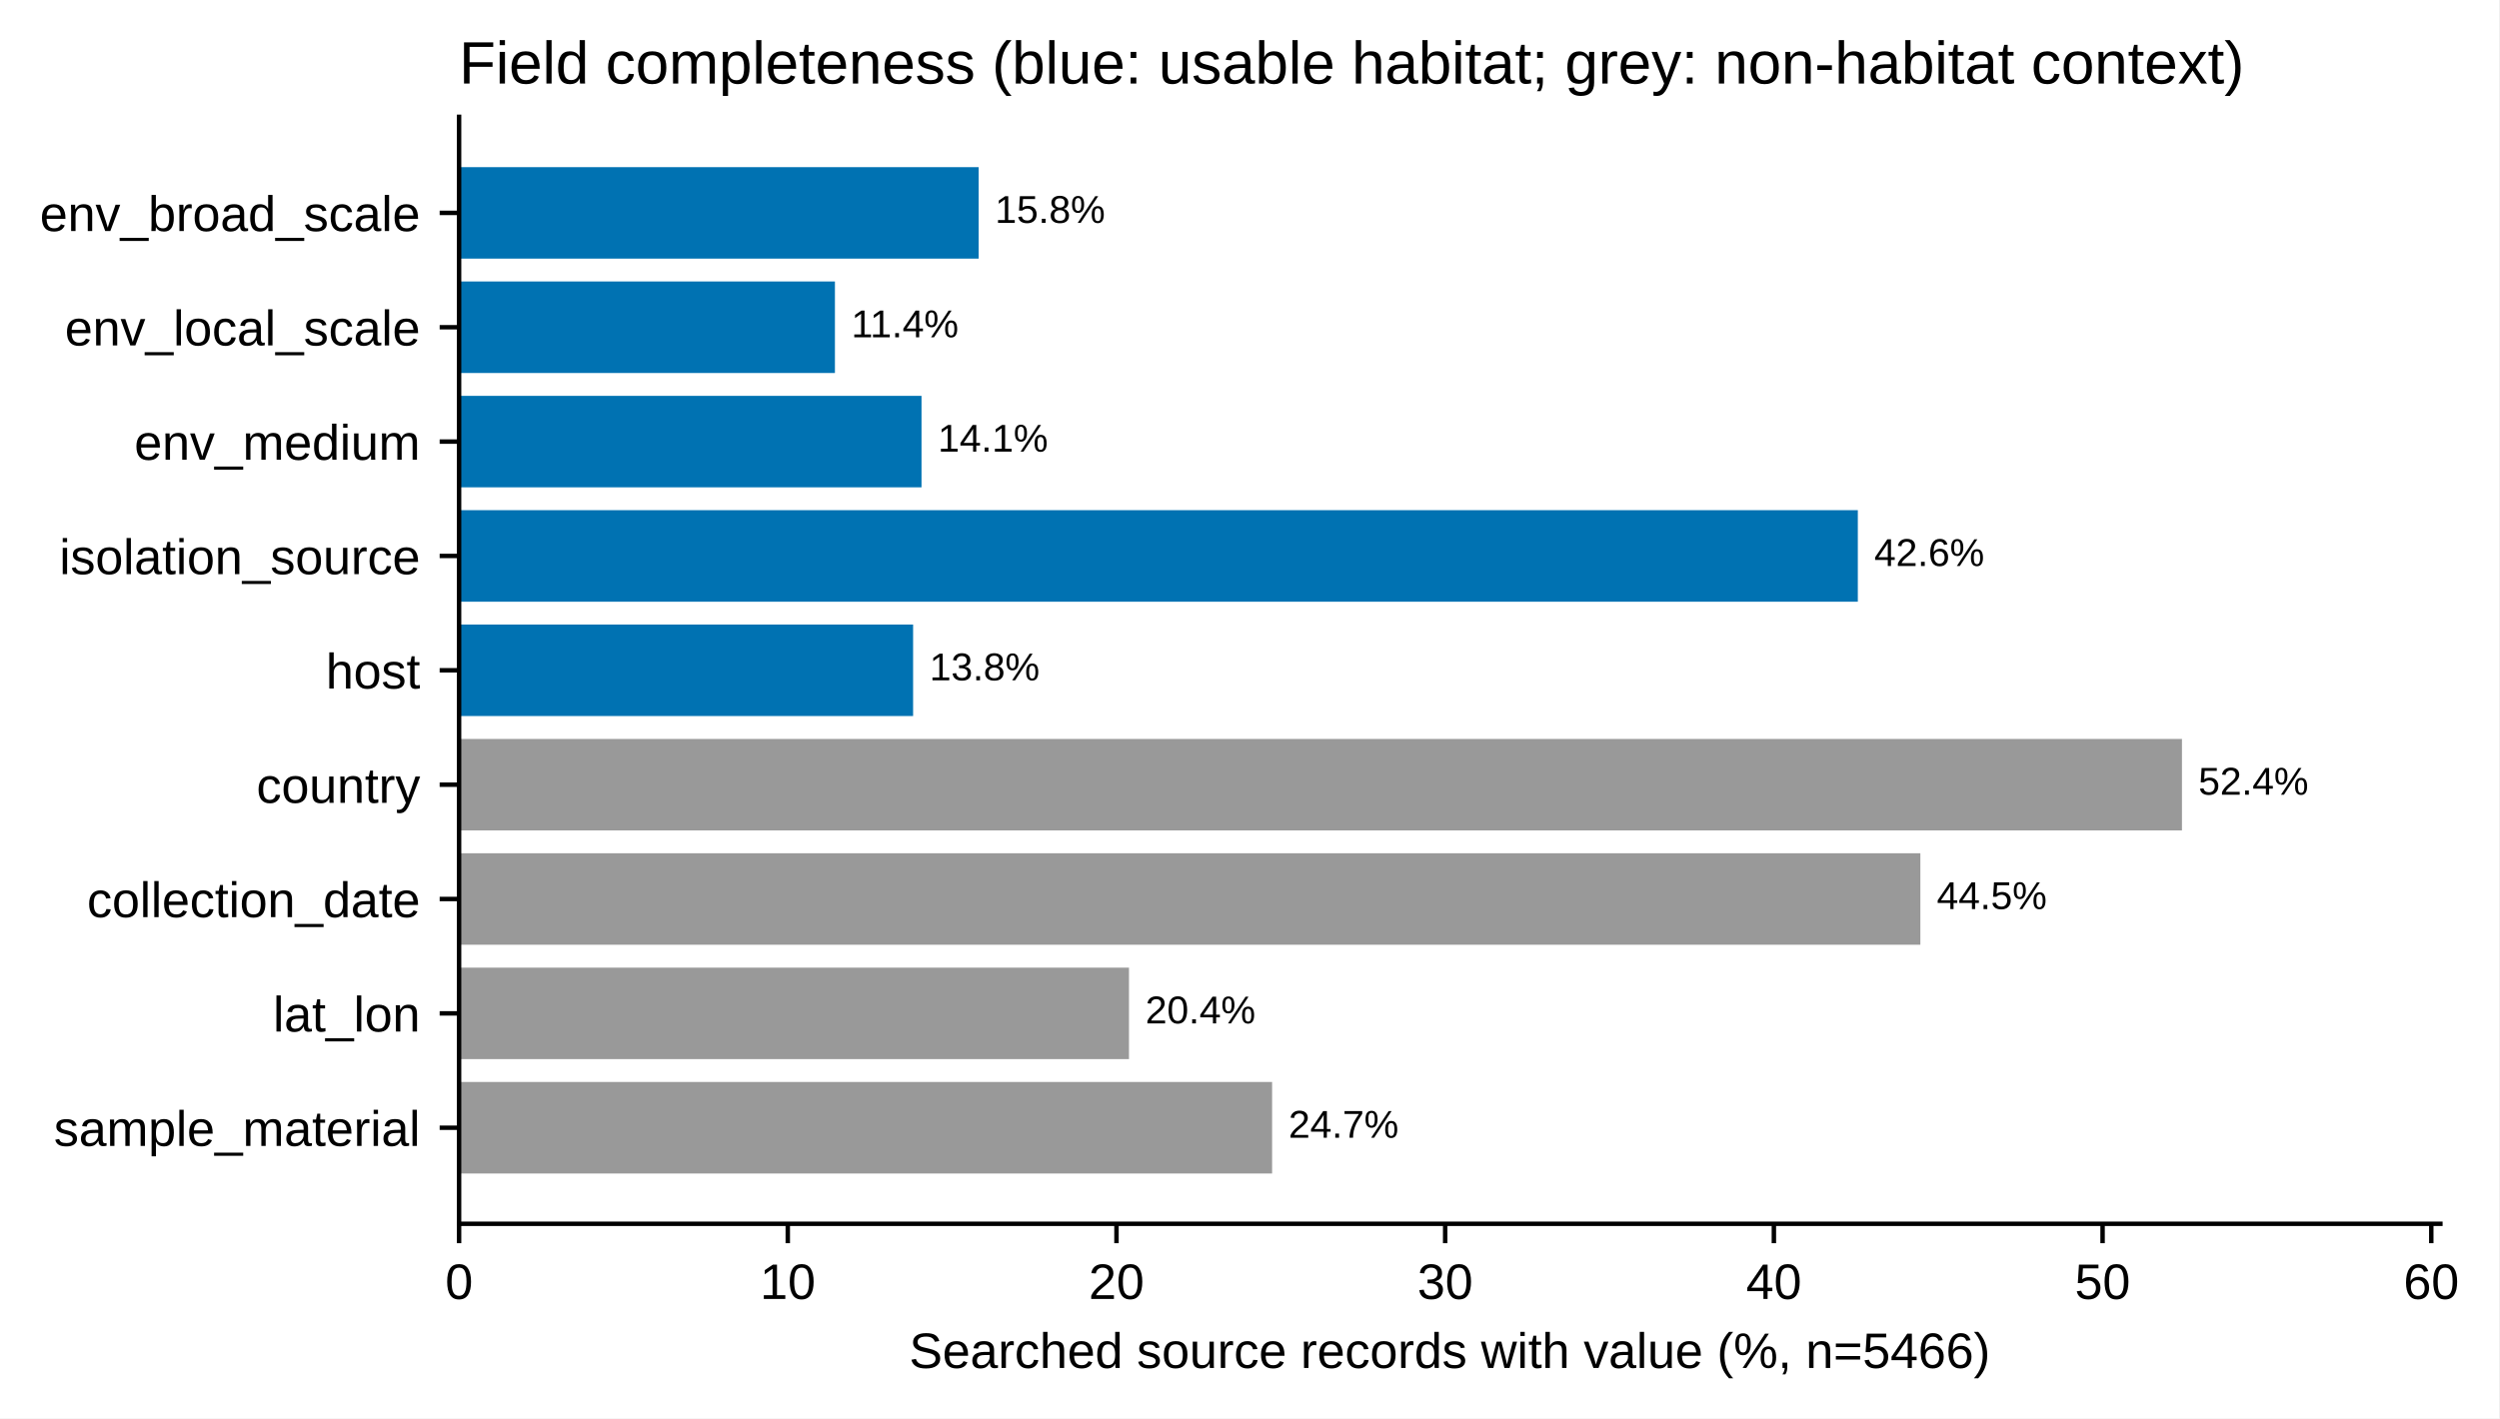
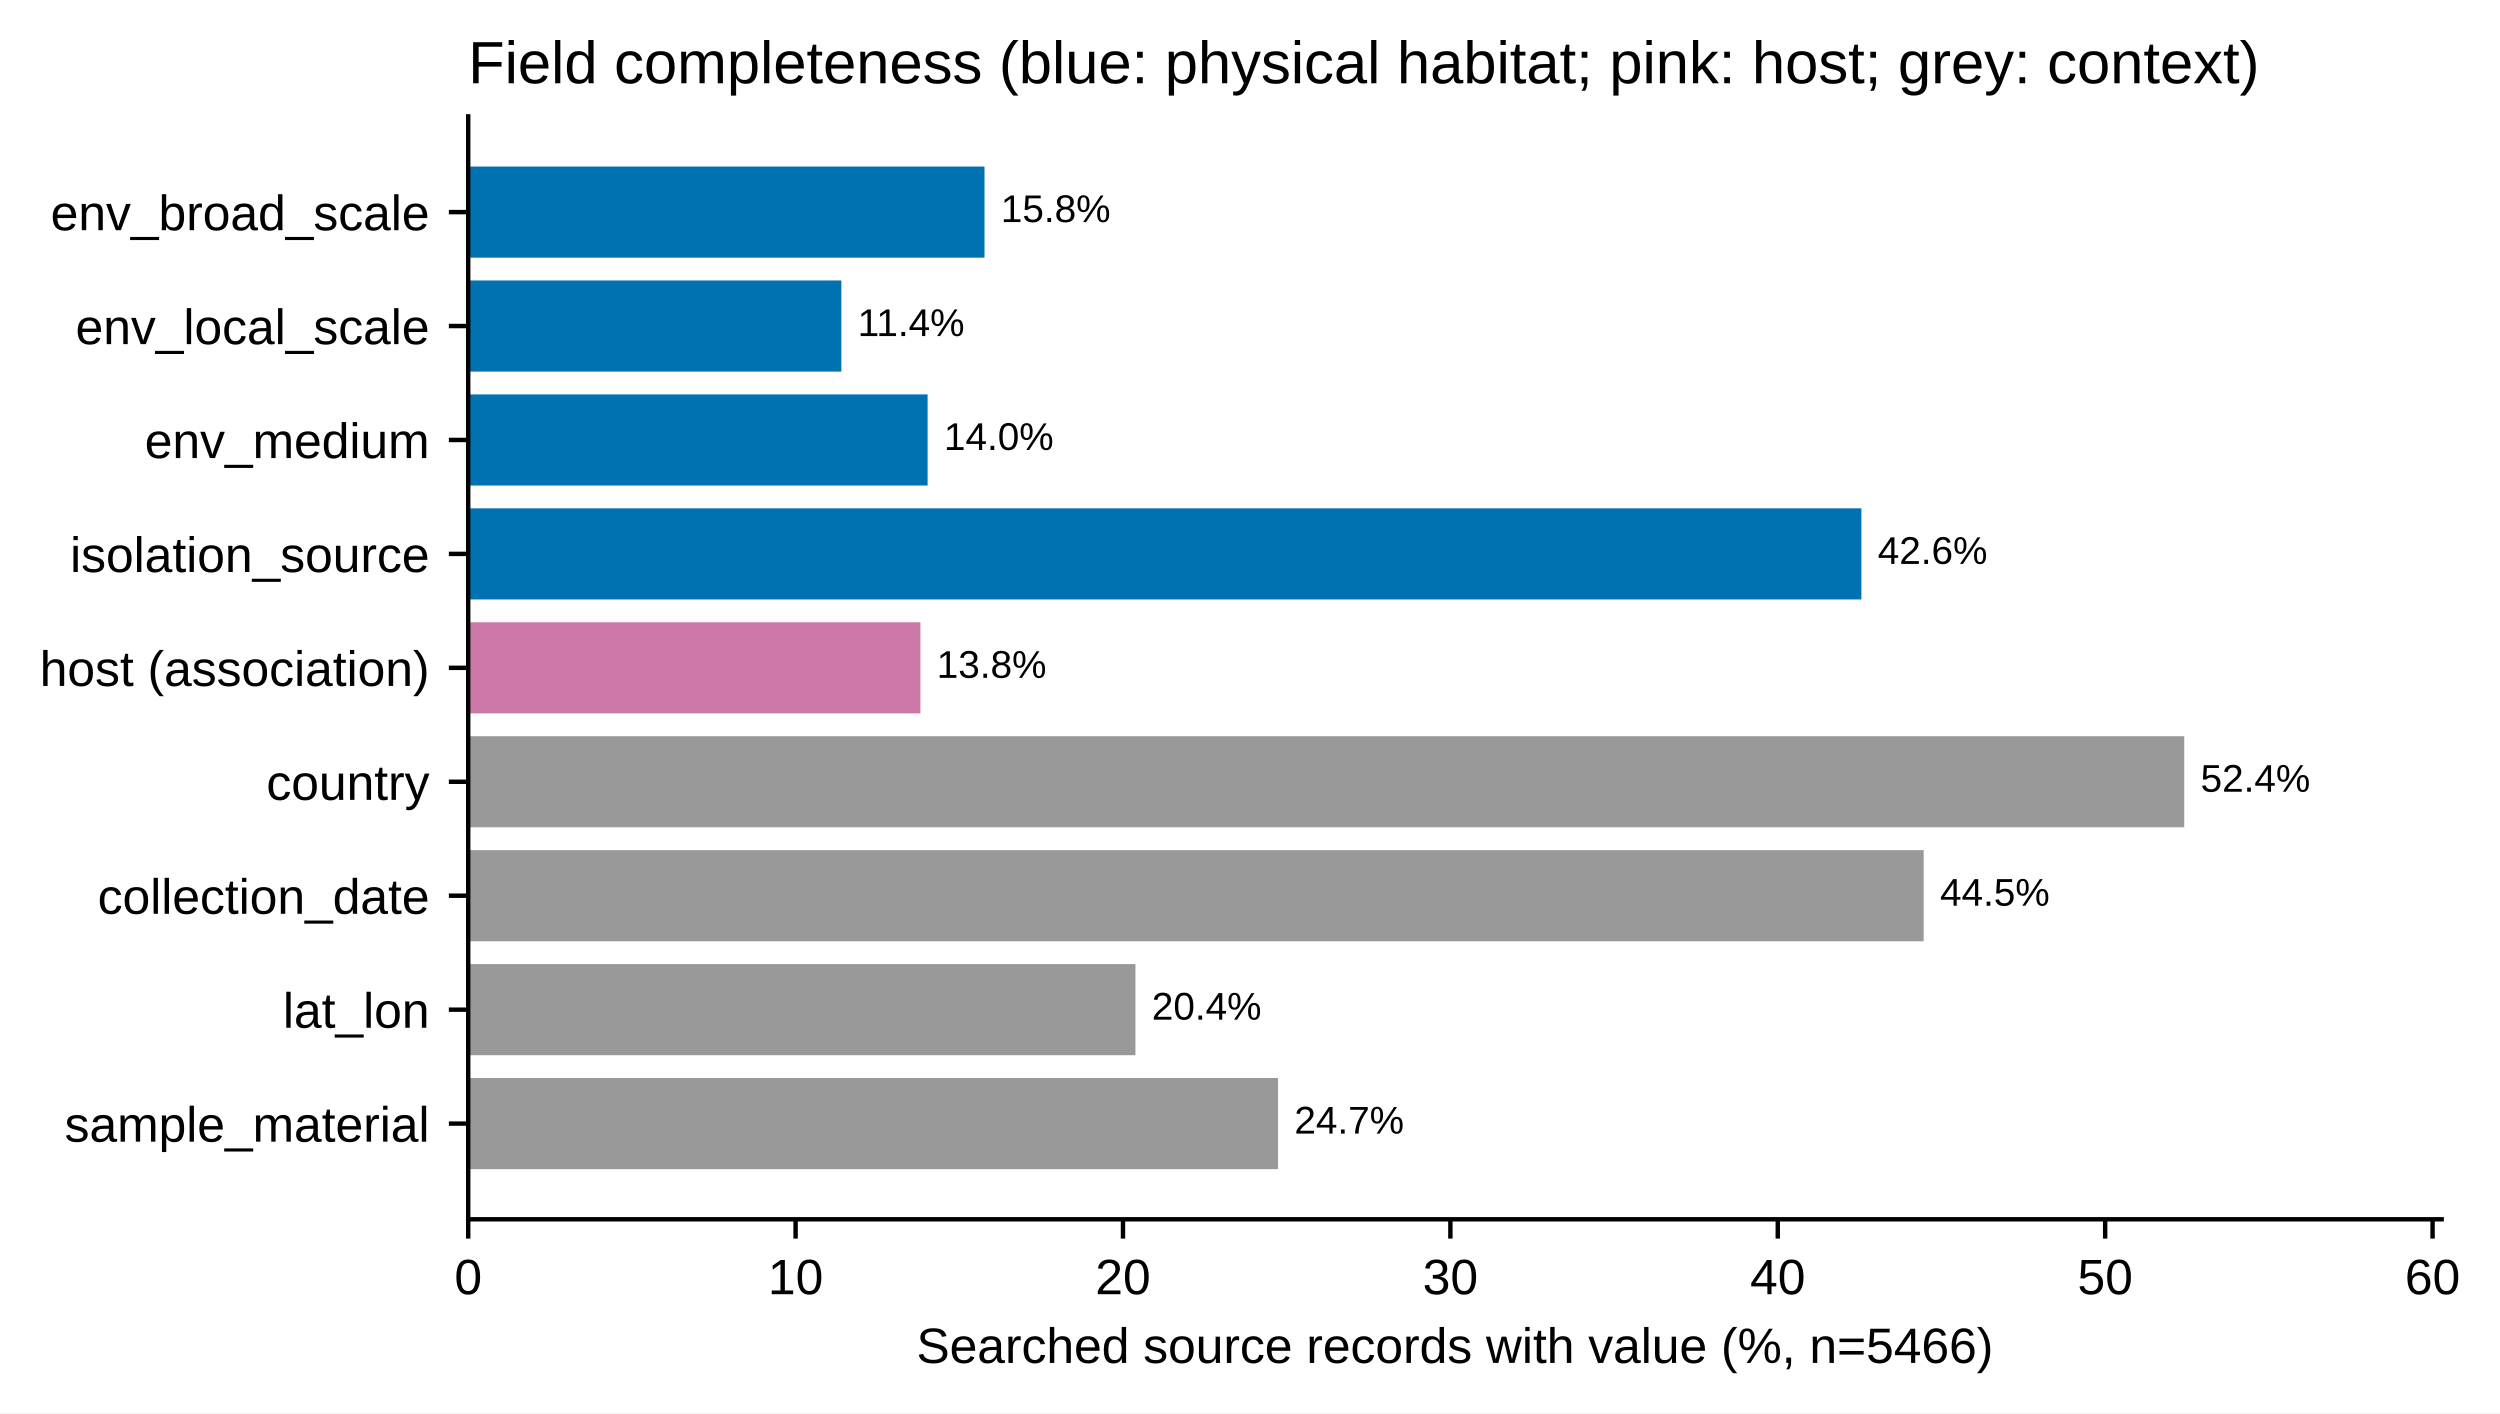
- <svg xmlns="http://www.w3.org/2000/svg" xmlns:xlink="http://www.w3.org/1999/xlink" width="450.428pt" height="255.739pt" viewBox="0 0 450.428 255.739" version="1.1">
+ <svg xmlns="http://www.w3.org/2000/svg" xmlns:xlink="http://www.w3.org/1999/xlink" width="452.41pt" height="255.739pt" viewBox="0 0 452.41 255.739" version="1.1">
  <defs>
    <style type="text/css">*{stroke-linejoin: round; stroke-linecap: butt}</style>
  </defs>
  <g id="figure_1">
    <g id="patch_1">
-       <path d="M 0 255.739  L 450.428 255.739  L 450.428 0  L 0 0  z " style="fill: #ffffff" />
+       <path d="M 0 255.739 L 452.41 255.739 L 452.41 0 L 0 0 z " style="fill: #ffffff" />
    </g>
    <g id="axes_1">
      <g id="patch_2">
-         <path d="M 82.745 220.647  L 439.865 220.647  L 439.865 21.063  L 82.745 21.063  z " style="fill: #ffffff" />
+         <path d="M 84.728 220.647 L 441.848 220.647 L 441.848 21.063 L 84.728 21.063 z " style="fill: #ffffff" />
      </g>
      <g id="patch_3">
-         <path d="M 82.745 30.135  L 176.394 30.135  L 176.394 46.629  L 82.745 46.629  z " clip-path="url(#p66975acd33)" style="fill: #0072b2" />
+         <path d="M 84.728 30.135 L 178.16 30.135 L 178.16 46.629 L 84.728 46.629 z " clip-path="url(#pa17b79b6cb)" style="fill: #0072b2" />
      </g>
      <g id="patch_4">
-         <path d="M 82.745 50.753  L 150.489 50.753  L 150.489 67.247  L 82.745 67.247  z " clip-path="url(#p66975acd33)" style="fill: #0072b2" />
+         <path d="M 84.728 50.753 L 152.255 50.753 L 152.255 67.247 L 84.728 67.247 z " clip-path="url(#pa17b79b6cb)" style="fill: #0072b2" />
      </g>
      <g id="patch_5">
-         <path d="M 82.745 71.371  L 166.097 71.371  L 166.097 87.866  L 82.745 87.866  z " clip-path="url(#p66975acd33)" style="fill: #0072b2" />
+         <path d="M 84.728 71.371 L 167.863 71.371 L 167.863 87.866 L 84.728 87.866 z " clip-path="url(#pa17b79b6cb)" style="fill: #0072b2" />
      </g>
      <g id="patch_6">
-         <path d="M 82.745 91.989  L 334.861 91.989  L 334.861 108.484  L 82.745 108.484  z " clip-path="url(#p66975acd33)" style="fill: #0072b2" />
+         <path d="M 84.728 91.989 L 336.844 91.989 L 336.844 108.484 L 84.728 108.484 z " clip-path="url(#pa17b79b6cb)" style="fill: #0072b2" />
      </g>
      <g id="patch_7">
-         <path d="M 82.745 112.607  L 164.58 112.607  L 164.58 129.102  L 82.745 129.102  z " clip-path="url(#p66975acd33)" style="fill: #0072b2" />
+         <path d="M 84.728 112.607 L 166.563 112.607 L 166.563 129.102 L 84.728 129.102 z " clip-path="url(#pa17b79b6cb)" style="fill: #cc79a7" />
      </g>
      <g id="patch_8">
-         <path d="M 82.745 133.226  L 393.284 133.226  L 393.284 149.72  L 82.745 149.72  z " clip-path="url(#p66975acd33)" style="fill: #999999" />
+         <path d="M 84.728 133.226 L 395.267 133.226 L 395.267 149.72 L 84.728 149.72 z " clip-path="url(#pa17b79b6cb)" style="fill: #999999" />
      </g>
      <g id="patch_9">
-         <path d="M 82.745 153.844  L 346.134 153.844  L 346.134 170.338  L 82.745 170.338  z " clip-path="url(#p66975acd33)" style="fill: #999999" />
+         <path d="M 84.728 153.844 L 348.117 153.844 L 348.117 170.338 L 84.728 170.338 z " clip-path="url(#pa17b79b6cb)" style="fill: #999999" />
      </g>
      <g id="patch_10">
-         <path d="M 82.745 174.462  L 203.492 174.462  L 203.492 190.957  L 82.745 190.957  z " clip-path="url(#p66975acd33)" style="fill: #999999" />
+         <path d="M 84.728 174.462 L 205.475 174.462 L 205.475 190.957 L 84.728 190.957 z " clip-path="url(#pa17b79b6cb)" style="fill: #999999" />
      </g>
      <g id="patch_11">
-         <path d="M 82.745 195.08  L 229.289 195.08  L 229.289 211.575  L 82.745 211.575  z " clip-path="url(#p66975acd33)" style="fill: #999999" />
+         <path d="M 84.728 195.08 L 231.272 195.08 L 231.272 211.575 L 84.728 211.575 z " clip-path="url(#pa17b79b6cb)" style="fill: #999999" />
      </g>
      <g id="matplotlib.axis_1">
        <g id="xtick_1">
          <g id="line2d_1">
            <defs>
-               <path id="m8b64023cfb" d="M 0 0  L 0 3.5  " style="stroke: #000000; stroke-width: 0.8" />
+               <path id="m8b64023cfb" d="M 0 0 L 0 3.5 " style="stroke: #000000; stroke-width: 0.8" />
            </defs>
            <g>
-               <use xlink:href="#m8b64023cfb" x="82.745" y="220.647" style="stroke: #000000; stroke-width: 0.8" />
+               <use xlink:href="#m8b64023cfb" x="84.728" y="220.647" style="stroke: #000000; stroke-width: 0.8" />
            </g>
          </g>
          <g id="text_1">
-             <text style="font-size: 9px; font-family: 'Liberation Sans', 'Arimo', 'DejaVu Sans'; text-anchor: middle" x="82.745" y="234.199" transform="rotate(-0 82.74484 234.1989)">0</text>
+             <text style="font-size: 9px; font-family: 'Liberation Sans', 'Arimo', 'DejaVu Sans'; text-anchor: middle" x="84.728" y="234.199" transform="rotate(-0 84.72766 234.1989)">0</text>
          </g>
        </g>
        <g id="xtick_2">
          <g id="line2d_2">
            <g>
-               <use xlink:href="#m8b64023cfb" x="141.991" y="220.647" style="stroke: #000000; stroke-width: 0.8" />
+               <use xlink:href="#m8b64023cfb" x="143.974" y="220.647" style="stroke: #000000; stroke-width: 0.8" />
            </g>
          </g>
          <g id="text_2">
-             <text style="font-size: 9px; font-family: 'Liberation Sans', 'Arimo', 'DejaVu Sans'; text-anchor: middle" x="141.991" y="234.199" transform="rotate(-0 141.9912 234.1989)">10</text>
+             <text style="font-size: 9px; font-family: 'Liberation Sans', 'Arimo', 'DejaVu Sans'; text-anchor: middle" x="143.974" y="234.199" transform="rotate(-0 143.974 234.1989)">10</text>
          </g>
        </g>
        <g id="xtick_3">
          <g id="line2d_3">
            <g>
-               <use xlink:href="#m8b64023cfb" x="201.237" y="220.647" style="stroke: #000000; stroke-width: 0.8" />
+               <use xlink:href="#m8b64023cfb" x="203.22" y="220.647" style="stroke: #000000; stroke-width: 0.8" />
            </g>
          </g>
          <g id="text_3">
-             <text style="font-size: 9px; font-family: 'Liberation Sans', 'Arimo', 'DejaVu Sans'; text-anchor: middle" x="201.237" y="234.199" transform="rotate(-0 201.2375 234.1989)">20</text>
+             <text style="font-size: 9px; font-family: 'Liberation Sans', 'Arimo', 'DejaVu Sans'; text-anchor: middle" x="203.22" y="234.199" transform="rotate(-0 203.2203 234.1989)">20</text>
          </g>
        </g>
        <g id="xtick_4">
          <g id="line2d_4">
            <g>
-               <use xlink:href="#m8b64023cfb" x="260.484" y="220.647" style="stroke: #000000; stroke-width: 0.8" />
+               <use xlink:href="#m8b64023cfb" x="262.467" y="220.647" style="stroke: #000000; stroke-width: 0.8" />
            </g>
          </g>
          <g id="text_4">
-             <text style="font-size: 9px; font-family: 'Liberation Sans', 'Arimo', 'DejaVu Sans'; text-anchor: middle" x="260.484" y="234.199" transform="rotate(-0 260.4838 234.1989)">30</text>
+             <text style="font-size: 9px; font-family: 'Liberation Sans', 'Arimo', 'DejaVu Sans'; text-anchor: middle" x="262.467" y="234.199" transform="rotate(-0 262.4666 234.1989)">30</text>
          </g>
        </g>
        <g id="xtick_5">
          <g id="line2d_5">
            <g>
-               <use xlink:href="#m8b64023cfb" x="319.73" y="220.647" style="stroke: #000000; stroke-width: 0.8" />
+               <use xlink:href="#m8b64023cfb" x="321.713" y="220.647" style="stroke: #000000; stroke-width: 0.8" />
            </g>
          </g>
          <g id="text_5">
-             <text style="font-size: 9px; font-family: 'Liberation Sans', 'Arimo', 'DejaVu Sans'; text-anchor: middle" x="319.73" y="234.199" transform="rotate(-0 319.7301 234.1989)">40</text>
+             <text style="font-size: 9px; font-family: 'Liberation Sans', 'Arimo', 'DejaVu Sans'; text-anchor: middle" x="321.713" y="234.199" transform="rotate(-0 321.7129 234.1989)">40</text>
          </g>
        </g>
        <g id="xtick_6">
          <g id="line2d_6">
            <g>
-               <use xlink:href="#m8b64023cfb" x="378.976" y="220.647" style="stroke: #000000; stroke-width: 0.8" />
+               <use xlink:href="#m8b64023cfb" x="380.959" y="220.647" style="stroke: #000000; stroke-width: 0.8" />
            </g>
          </g>
          <g id="text_6">
-             <text style="font-size: 9px; font-family: 'Liberation Sans', 'Arimo', 'DejaVu Sans'; text-anchor: middle" x="378.976" y="234.199" transform="rotate(-0 378.9764 234.1989)">50</text>
+             <text style="font-size: 9px; font-family: 'Liberation Sans', 'Arimo', 'DejaVu Sans'; text-anchor: middle" x="380.959" y="234.199" transform="rotate(-0 380.9592 234.1989)">50</text>
          </g>
        </g>
        <g id="xtick_7">
          <g id="line2d_7">
            <g>
-               <use xlink:href="#m8b64023cfb" x="438.223" y="220.647" style="stroke: #000000; stroke-width: 0.8" />
+               <use xlink:href="#m8b64023cfb" x="440.206" y="220.647" style="stroke: #000000; stroke-width: 0.8" />
            </g>
          </g>
          <g id="text_7">
-             <text style="font-size: 9px; font-family: 'Liberation Sans', 'Arimo', 'DejaVu Sans'; text-anchor: middle" x="438.223" y="234.199" transform="rotate(-0 438.2227 234.1989)">60</text>
+             <text style="font-size: 9px; font-family: 'Liberation Sans', 'Arimo', 'DejaVu Sans'; text-anchor: middle" x="440.206" y="234.199" transform="rotate(-0 440.2055 234.1989)">60</text>
          </g>
        </g>
        <g id="text_8">
-           <text style="font-size: 9px; font-family: 'Liberation Sans', 'Arimo', 'DejaVu Sans'; text-anchor: middle" x="261.305" y="246.645" transform="rotate(-0 261.3048 246.6452)">Searched source records with value (%, n=5466)</text>
+           <text style="font-size: 9px; font-family: 'Liberation Sans', 'Arimo', 'DejaVu Sans'; text-anchor: middle" x="263.288" y="246.645" transform="rotate(-0 263.2877 246.6452)">Searched source records with value (%, n=5466)</text>
        </g>
      </g>
      <g id="matplotlib.axis_2">
        <g id="ytick_1">
          <g id="line2d_8">
            <defs>
-               <path id="m98f19ae7a3" d="M 0 0  L -3.5 0  " style="stroke: #000000; stroke-width: 0.8" />
+               <path id="m98f19ae7a3" d="M 0 0 L -3.5 0 " style="stroke: #000000; stroke-width: 0.8" />
            </defs>
            <g>
-               <use xlink:href="#m98f19ae7a3" x="82.745" y="38.382" style="stroke: #000000; stroke-width: 0.8" />
+               <use xlink:href="#m98f19ae7a3" x="84.728" y="38.382" style="stroke: #000000; stroke-width: 0.8" />
            </g>
          </g>
          <g id="text_9">
-             <text style="font-size: 9px; font-family: 'Liberation Sans', 'Arimo', 'DejaVu Sans'; text-anchor: end" x="75.745" y="41.658" transform="rotate(-0 75.74484 41.65809)">env_broad_scale</text>
+             <text style="font-size: 9px; font-family: 'Liberation Sans', 'Arimo', 'DejaVu Sans'; text-anchor: end" x="77.728" y="41.658" transform="rotate(-0 77.72766 41.65809)">env_broad_scale</text>
          </g>
        </g>
        <g id="ytick_2">
          <g id="line2d_9">
            <g>
-               <use xlink:href="#m98f19ae7a3" x="82.745" y="59" style="stroke: #000000; stroke-width: 0.8" />
+               <use xlink:href="#m98f19ae7a3" x="84.728" y="59" style="stroke: #000000; stroke-width: 0.8" />
            </g>
          </g>
          <g id="text_10">
-             <text style="font-size: 9px; font-family: 'Liberation Sans', 'Arimo', 'DejaVu Sans'; text-anchor: end" x="75.745" y="62.276" transform="rotate(-0 75.74484 62.27627)">env_local_scale</text>
+             <text style="font-size: 9px; font-family: 'Liberation Sans', 'Arimo', 'DejaVu Sans'; text-anchor: end" x="77.728" y="62.276" transform="rotate(-0 77.72766 62.27627)">env_local_scale</text>
          </g>
        </g>
        <g id="ytick_3">
          <g id="line2d_10">
            <g>
-               <use xlink:href="#m98f19ae7a3" x="82.745" y="79.618" style="stroke: #000000; stroke-width: 0.8" />
+               <use xlink:href="#m98f19ae7a3" x="84.728" y="79.618" style="stroke: #000000; stroke-width: 0.8" />
            </g>
          </g>
          <g id="text_11">
-             <text style="font-size: 9px; font-family: 'Liberation Sans', 'Arimo', 'DejaVu Sans'; text-anchor: end" x="75.745" y="82.894" transform="rotate(-0 75.74484 82.89445)">env_medium</text>
+             <text style="font-size: 9px; font-family: 'Liberation Sans', 'Arimo', 'DejaVu Sans'; text-anchor: end" x="77.728" y="82.894" transform="rotate(-0 77.72766 82.89445)">env_medium</text>
          </g>
        </g>
        <g id="ytick_4">
          <g id="line2d_11">
            <g>
-               <use xlink:href="#m98f19ae7a3" x="82.745" y="100.237" style="stroke: #000000; stroke-width: 0.8" />
+               <use xlink:href="#m98f19ae7a3" x="84.728" y="100.237" style="stroke: #000000; stroke-width: 0.8" />
            </g>
          </g>
          <g id="text_12">
-             <text style="font-size: 9px; font-family: 'Liberation Sans', 'Arimo', 'DejaVu Sans'; text-anchor: end" x="75.745" y="103.513" transform="rotate(-0 75.74484 103.5126)">isolation_source</text>
+             <text style="font-size: 9px; font-family: 'Liberation Sans', 'Arimo', 'DejaVu Sans'; text-anchor: end" x="77.728" y="103.513" transform="rotate(-0 77.72766 103.5126)">isolation_source</text>
          </g>
        </g>
        <g id="ytick_5">
          <g id="line2d_12">
            <g>
-               <use xlink:href="#m98f19ae7a3" x="82.745" y="120.855" style="stroke: #000000; stroke-width: 0.8" />
+               <use xlink:href="#m98f19ae7a3" x="84.728" y="120.855" style="stroke: #000000; stroke-width: 0.8" />
            </g>
          </g>
          <g id="text_13">
-             <text style="font-size: 9px; font-family: 'Liberation Sans', 'Arimo', 'DejaVu Sans'; text-anchor: end" x="75.745" y="124.131" transform="rotate(-0 75.74484 124.1308)">host</text>
+             <text style="font-size: 9px; font-family: 'Liberation Sans', 'Arimo', 'DejaVu Sans'; text-anchor: end" x="77.728" y="124.131" transform="rotate(-0 77.72766 124.1308)">host (association)</text>
          </g>
        </g>
        <g id="ytick_6">
          <g id="line2d_13">
            <g>
-               <use xlink:href="#m98f19ae7a3" x="82.745" y="141.473" style="stroke: #000000; stroke-width: 0.8" />
+               <use xlink:href="#m98f19ae7a3" x="84.728" y="141.473" style="stroke: #000000; stroke-width: 0.8" />
            </g>
          </g>
          <g id="text_14">
-             <text style="font-size: 9px; font-family: 'Liberation Sans', 'Arimo', 'DejaVu Sans'; text-anchor: end" x="75.745" y="144.749" transform="rotate(-0 75.74484 144.749)">country</text>
+             <text style="font-size: 9px; font-family: 'Liberation Sans', 'Arimo', 'DejaVu Sans'; text-anchor: end" x="77.728" y="144.749" transform="rotate(-0 77.72766 144.749)">country</text>
          </g>
        </g>
        <g id="ytick_7">
          <g id="line2d_14">
            <g>
-               <use xlink:href="#m98f19ae7a3" x="82.745" y="162.091" style="stroke: #000000; stroke-width: 0.8" />
+               <use xlink:href="#m98f19ae7a3" x="84.728" y="162.091" style="stroke: #000000; stroke-width: 0.8" />
            </g>
          </g>
          <g id="text_15">
-             <text style="font-size: 9px; font-family: 'Liberation Sans', 'Arimo', 'DejaVu Sans'; text-anchor: end" x="75.745" y="165.367" transform="rotate(-0 75.74484 165.3672)">collection_date</text>
+             <text style="font-size: 9px; font-family: 'Liberation Sans', 'Arimo', 'DejaVu Sans'; text-anchor: end" x="77.728" y="165.367" transform="rotate(-0 77.72766 165.3672)">collection_date</text>
          </g>
        </g>
        <g id="ytick_8">
          <g id="line2d_15">
            <g>
-               <use xlink:href="#m98f19ae7a3" x="82.745" y="182.709" style="stroke: #000000; stroke-width: 0.8" />
+               <use xlink:href="#m98f19ae7a3" x="84.728" y="182.709" style="stroke: #000000; stroke-width: 0.8" />
            </g>
          </g>
          <g id="text_16">
-             <text style="font-size: 9px; font-family: 'Liberation Sans', 'Arimo', 'DejaVu Sans'; text-anchor: end" x="75.745" y="185.985" transform="rotate(-0 75.74484 185.9854)">lat_lon</text>
+             <text style="font-size: 9px; font-family: 'Liberation Sans', 'Arimo', 'DejaVu Sans'; text-anchor: end" x="77.728" y="185.985" transform="rotate(-0 77.72766 185.9854)">lat_lon</text>
          </g>
        </g>
        <g id="ytick_9">
          <g id="line2d_16">
            <g>
-               <use xlink:href="#m98f19ae7a3" x="82.745" y="203.327" style="stroke: #000000; stroke-width: 0.8" />
+               <use xlink:href="#m98f19ae7a3" x="84.728" y="203.327" style="stroke: #000000; stroke-width: 0.8" />
            </g>
          </g>
          <g id="text_17">
-             <text style="font-size: 9px; font-family: 'Liberation Sans', 'Arimo', 'DejaVu Sans'; text-anchor: end" x="75.745" y="206.604" transform="rotate(-0 75.74484 206.6035)">sample_material</text>
+             <text style="font-size: 9px; font-family: 'Liberation Sans', 'Arimo', 'DejaVu Sans'; text-anchor: end" x="77.728" y="206.604" transform="rotate(-0 77.72766 206.6035)">sample_material</text>
          </g>
        </g>
      </g>
      <g id="patch_12">
-         <path d="M 82.745 220.647  L 82.745 21.063  " style="fill: none; stroke: #000000; stroke-width: 0.8; stroke-linejoin: miter; stroke-linecap: square" />
+         <path d="M 84.728 220.647 L 84.728 21.063 " style="fill: none; stroke: #000000; stroke-width: 0.8; stroke-linejoin: miter; stroke-linecap: square" />
      </g>
      <g id="patch_13">
-         <path d="M 82.745 220.647  L 439.865 220.647  " style="fill: none; stroke: #000000; stroke-width: 0.8; stroke-linejoin: miter; stroke-linecap: square" />
+         <path d="M 84.728 220.647 L 441.848 220.647 " style="fill: none; stroke: #000000; stroke-width: 0.8; stroke-linejoin: miter; stroke-linecap: square" />
      </g>
      <g id="text_18">
-         <text style="font-size: 7px; font-family: 'Liberation Sans', 'Arimo', 'DejaVu Sans'; text-anchor: start" x="179.357" y="40.193" transform="rotate(-0 179.3567 40.19349)">15.8%</text>
+         <text style="font-size: 7px; font-family: 'Liberation Sans', 'Arimo', 'DejaVu Sans'; text-anchor: start" x="181.123" y="40.193" transform="rotate(-0 181.1227 40.19349)">15.8%</text>
      </g>
      <g id="text_19">
-         <text style="font-size: 7px; font-family: 'Liberation Sans', 'Arimo', 'DejaVu Sans'; text-anchor: start" x="153.451" y="60.812" transform="rotate(-0 153.4513 60.81167)">11.4%</text>
+         <text style="font-size: 7px; font-family: 'Liberation Sans', 'Arimo', 'DejaVu Sans'; text-anchor: start" x="155.217" y="60.812" transform="rotate(-0 155.2173 60.81167)">11.4%</text>
      </g>
      <g id="text_20">
-         <text style="font-size: 7px; font-family: 'Liberation Sans', 'Arimo', 'DejaVu Sans'; text-anchor: start" x="169.06" y="81.43" transform="rotate(-0 169.0595 81.42986)">14.1%</text>
+         <text style="font-size: 7px; font-family: 'Liberation Sans', 'Arimo', 'DejaVu Sans'; text-anchor: start" x="170.826" y="81.43" transform="rotate(-0 170.8256 81.42986)">14.0%</text>
      </g>
      <g id="text_21">
-         <text style="font-size: 7px; font-family: 'Liberation Sans', 'Arimo', 'DejaVu Sans'; text-anchor: start" x="337.824" y="102.048" transform="rotate(-0 337.8237 102.048)">42.6%</text>
+         <text style="font-size: 7px; font-family: 'Liberation Sans', 'Arimo', 'DejaVu Sans'; text-anchor: start" x="339.807" y="102.048" transform="rotate(-0 339.8066 102.048)">42.6%</text>
      </g>
      <g id="text_22">
-         <text style="font-size: 7px; font-family: 'Liberation Sans', 'Arimo', 'DejaVu Sans'; text-anchor: start" x="167.542" y="122.666" transform="rotate(-0 167.5421 122.6662)">13.8%</text>
+         <text style="font-size: 7px; font-family: 'Liberation Sans', 'Arimo', 'DejaVu Sans'; text-anchor: start" x="169.525" y="122.666" transform="rotate(-0 169.5249 122.6662)">13.8%</text>
      </g>
      <g id="text_23">
-         <text style="font-size: 7px; font-family: 'Liberation Sans', 'Arimo', 'DejaVu Sans'; text-anchor: start" x="396.246" y="143.284" transform="rotate(-0 396.2463 143.2844)">52.4%</text>
+         <text style="font-size: 7px; font-family: 'Liberation Sans', 'Arimo', 'DejaVu Sans'; text-anchor: start" x="398.229" y="143.284" transform="rotate(-0 398.2291 143.2844)">52.4%</text>
      </g>
      <g id="text_24">
-         <text style="font-size: 7px; font-family: 'Liberation Sans', 'Arimo', 'DejaVu Sans'; text-anchor: start" x="349.096" y="163.903" transform="rotate(-0 349.0964 163.9026)">44.5%</text>
+         <text style="font-size: 7px; font-family: 'Liberation Sans', 'Arimo', 'DejaVu Sans'; text-anchor: start" x="351.079" y="163.903" transform="rotate(-0 351.0792 163.9026)">44.5%</text>
      </g>
      <g id="text_25">
-         <text style="font-size: 7px; font-family: 'Liberation Sans', 'Arimo', 'DejaVu Sans'; text-anchor: start" x="206.454" y="184.521" transform="rotate(-0 206.4543 184.5208)">20.4%</text>
+         <text style="font-size: 7px; font-family: 'Liberation Sans', 'Arimo', 'DejaVu Sans'; text-anchor: start" x="208.437" y="184.521" transform="rotate(-0 208.4371 184.5208)">20.4%</text>
      </g>
      <g id="text_26">
-         <text style="font-size: 7px; font-family: 'Liberation Sans', 'Arimo', 'DejaVu Sans'; text-anchor: start" x="232.251" y="205.139" transform="rotate(-0 232.2513 205.1389)">24.7%</text>
+         <text style="font-size: 7px; font-family: 'Liberation Sans', 'Arimo', 'DejaVu Sans'; text-anchor: start" x="234.234" y="205.139" transform="rotate(-0 234.2341 205.1389)">24.7%</text>
      </g>
      <g id="text_27">
-         <text style="font-size: 10.8px; font-family: 'Liberation Sans', 'Arimo', 'DejaVu Sans'; text-anchor: start" x="82.745" y="15.063" transform="rotate(-0 82.74484 15.06269)">Field completeness (blue: usable habitat; grey: non-habitat context)</text>
+         <text style="font-size: 10.8px; font-family: 'Liberation Sans', 'Arimo', 'DejaVu Sans'; text-anchor: start" x="84.728" y="15.063" transform="rotate(-0 84.72766 15.06269)">Field completeness (blue: physical habitat; pink: host; grey: context)</text>
      </g>
    </g>
  </g>
  <defs>
-     <clipPath id="p66975acd33">
-       <rect x="82.745" y="21.063" width="357.12" height="199.584" />
+     <clipPath id="pa17b79b6cb">
+       <rect x="84.728" y="21.063" width="357.12" height="199.584" />
    </clipPath>
  </defs>
</svg>
